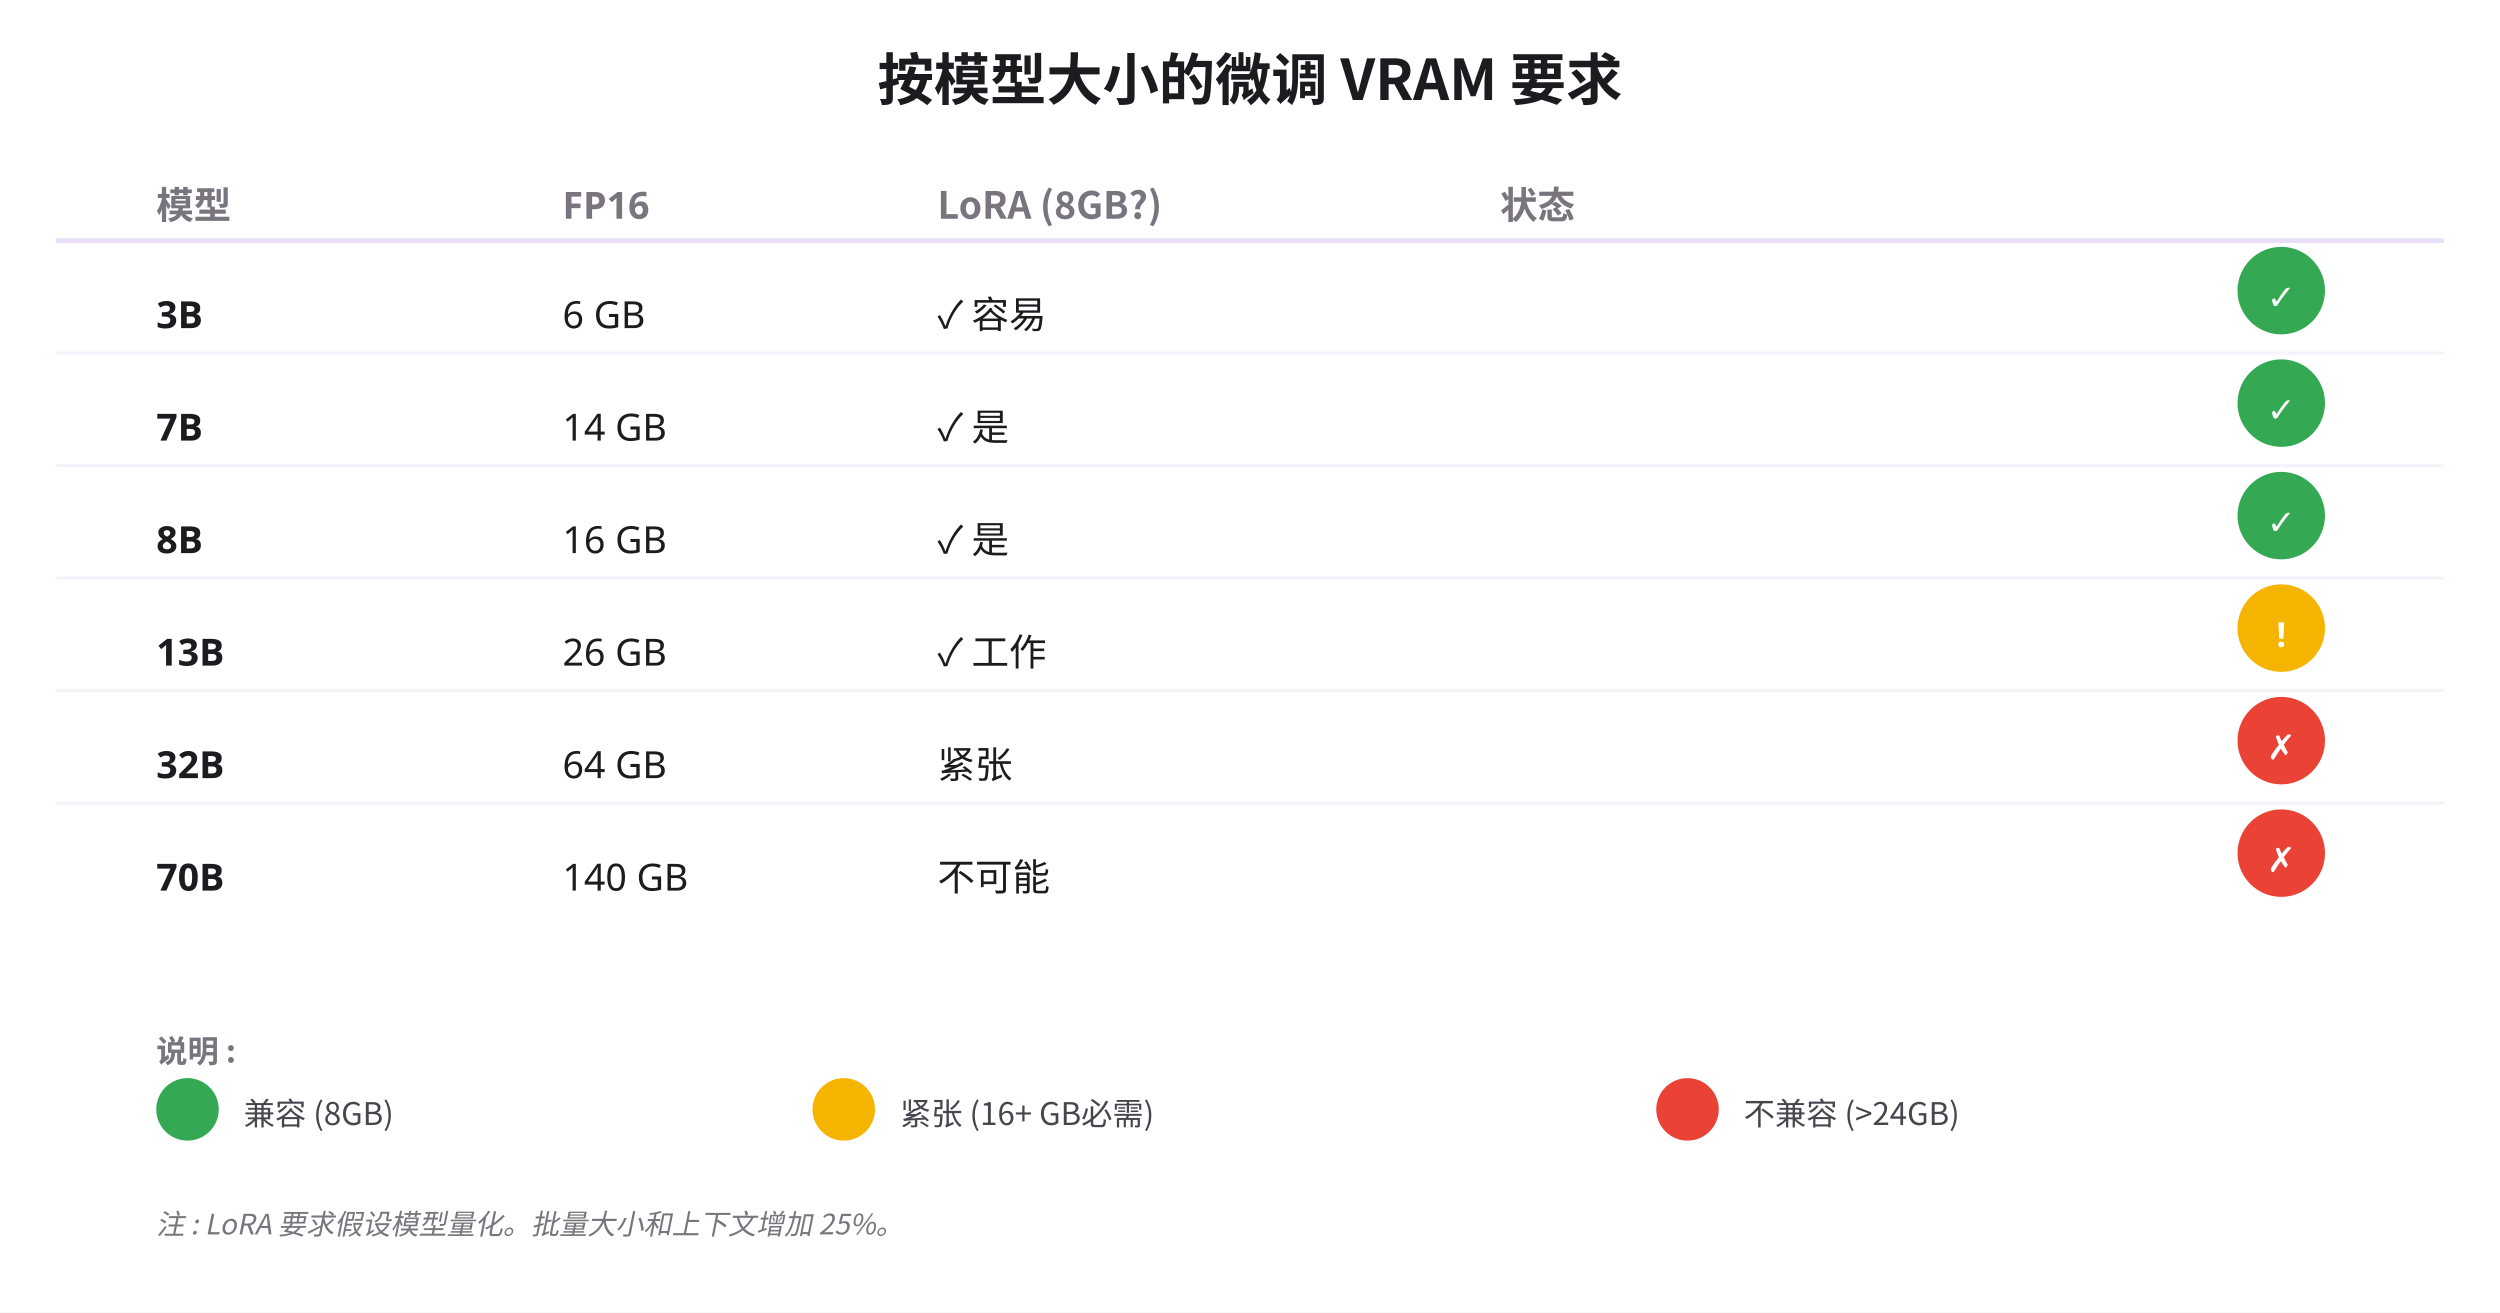
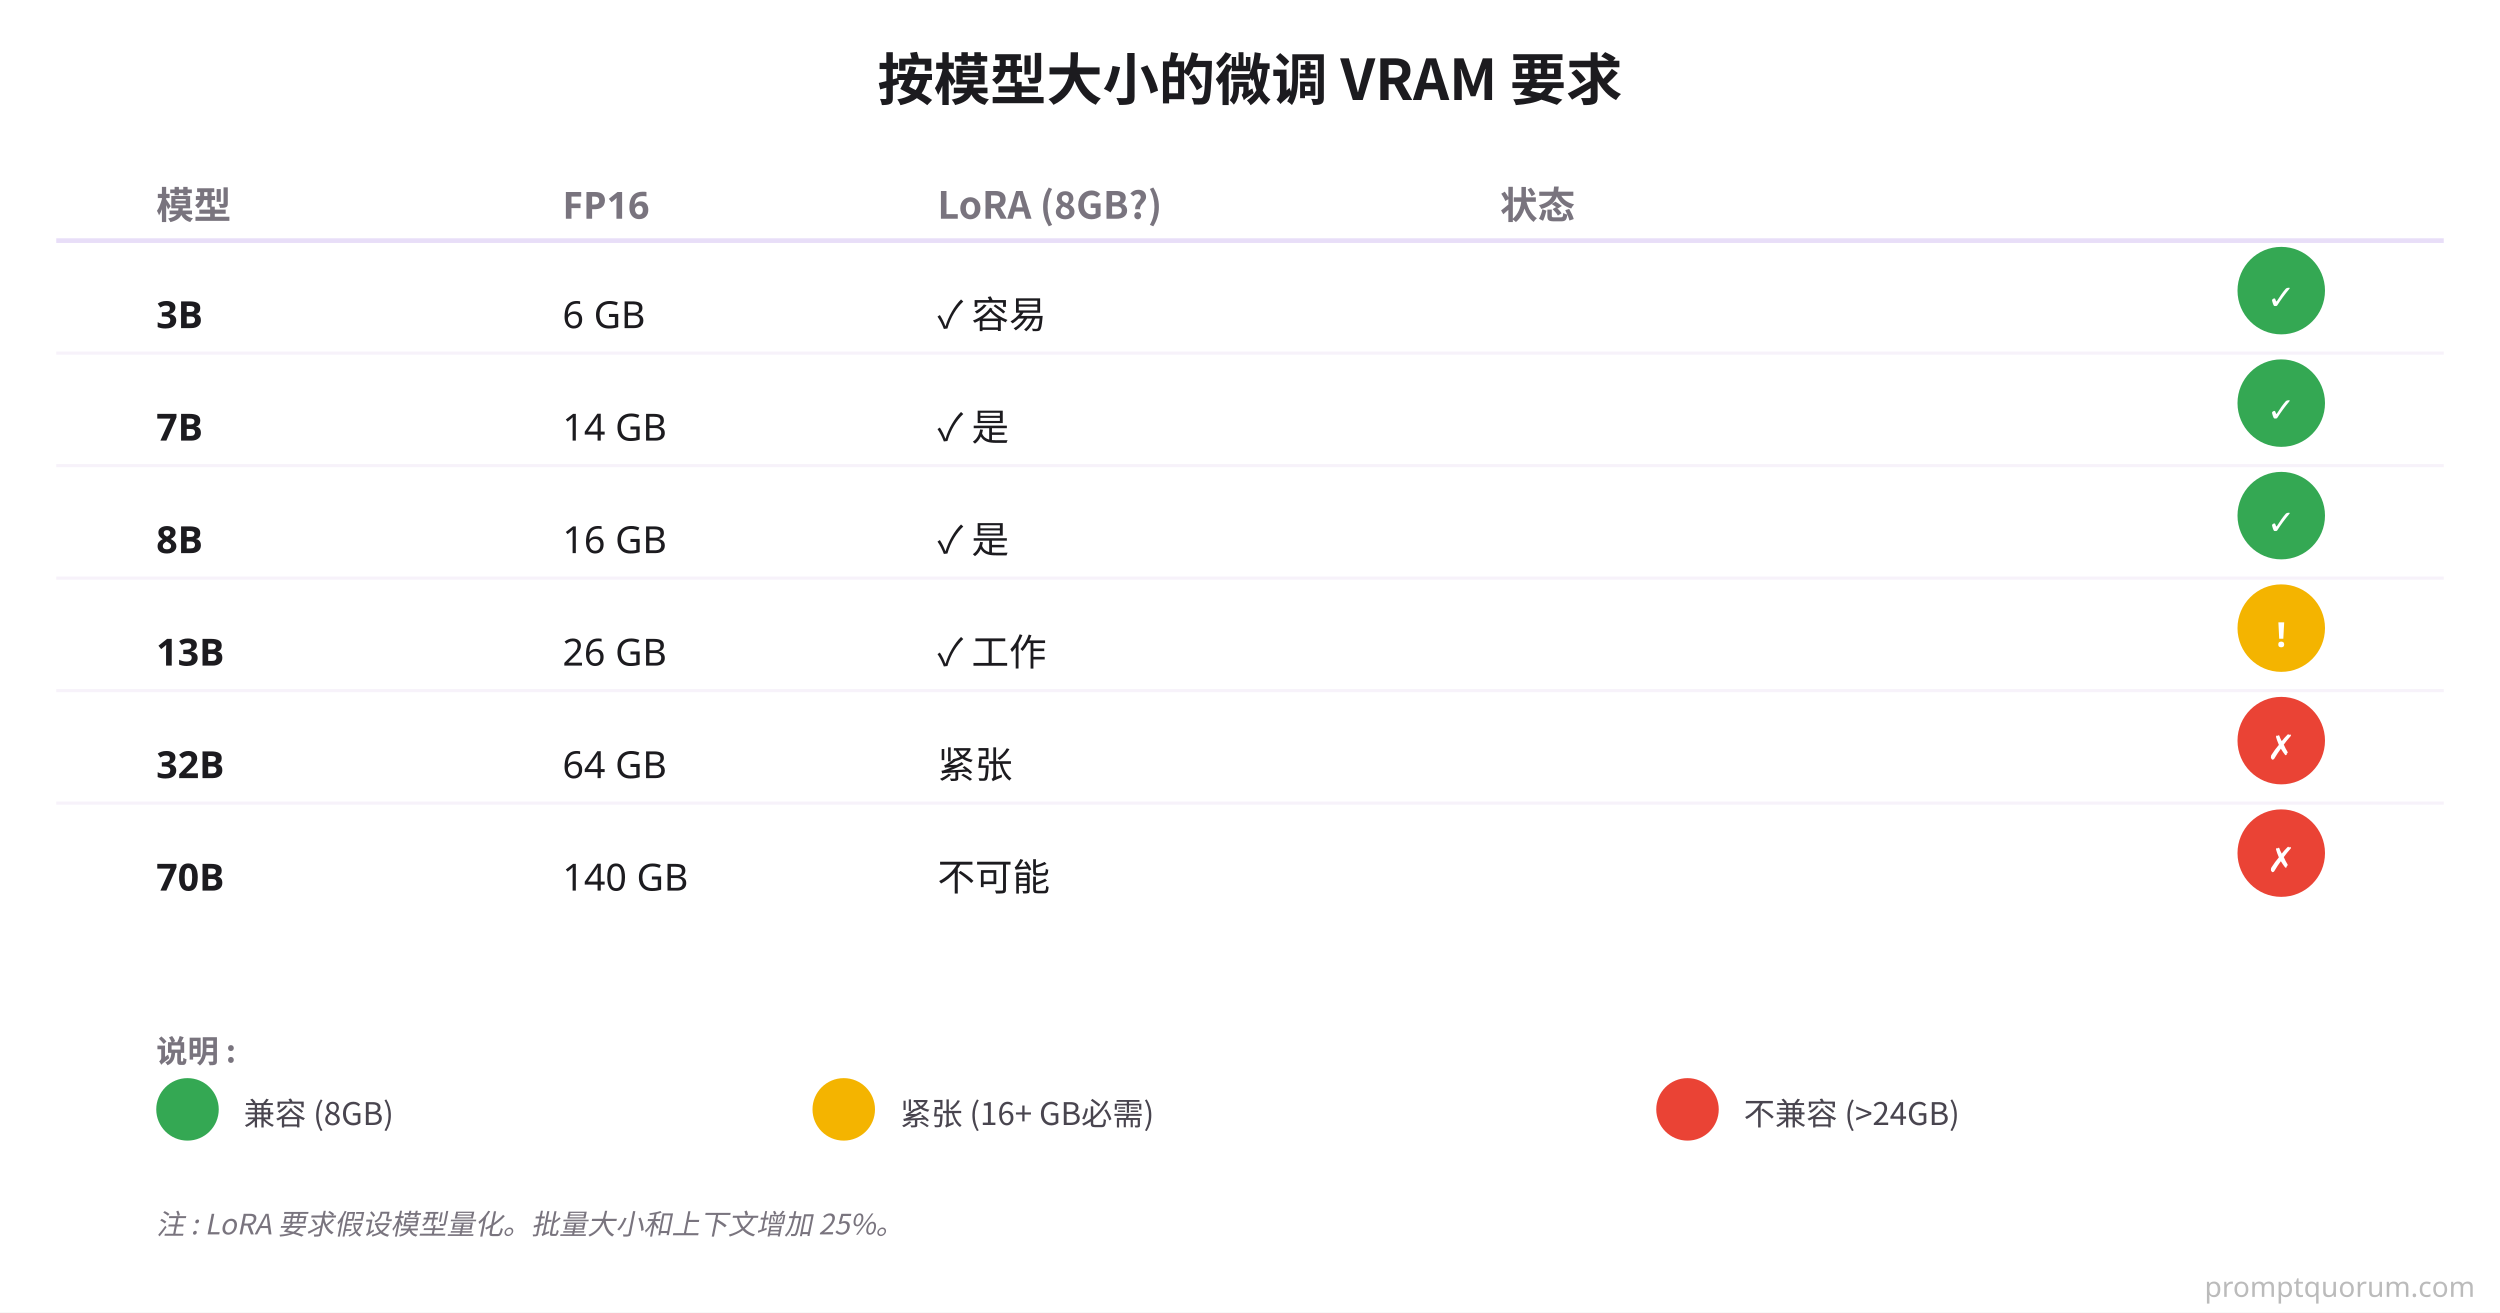
<svg xmlns="http://www.w3.org/2000/svg" viewBox="0 0 800 420">
  <rect width="800" height="420" fill="#FFFFFF" />
  <text x="400" y="32" font-size="18" font-weight="700" fill="#1C1B1F" text-anchor="middle" font-family="system-ui, 'Noto Sans CJK SC'">按模型大小的微调 VRAM 要求</text>
  <text x="50" y="70" font-weight="700" fill="#79747E" font-family="system-ui, 'Noto Sans CJK SC'" font-size="12">模型</text>
  <text x="180" y="70" font-weight="700" fill="#79747E" font-family="system-ui" font-size="12">FP16</text>
  <text x="300" y="70" font-weight="700" fill="#79747E" font-family="system-ui, 'Noto Sans CJK SC'" font-size="12">LoRA (8GB?)</text>
  <text x="480" y="70" font-weight="700" fill="#79747E" font-family="system-ui, 'Noto Sans CJK SC'" font-size="12">状态</text>
  <line x1="18" y1="77" x2="782" y2="77" stroke="#E8DEF8" stroke-width="1.5" />
  <text x="50" y="105" font-weight="600" fill="#1C1B1F" font-family="'SF Mono', Monaco" font-size="12">3B</text>
  <text x="180" y="105" font-size="12" fill="#1C1B1F" font-family="'SF Mono', Monaco">6 GB</text>
  <text x="300" y="105" font-size="12" fill="#1C1B1F" font-family="system-ui, 'Noto Sans CJK SC'">✓ 容易</text>
  <circle cx="730" cy="93" r="14" fill="#34A853" />
  <text x="730" y="99" font-size="11" font-weight="700" fill="#FFFFFF" text-anchor="middle" font-family="system-ui">✓</text>
  <line x1="18" y1="113" x2="782" y2="113" stroke="#F7F2FA" stroke-width="1" />
  <text x="50" y="141" font-weight="600" fill="#1C1B1F" font-family="'SF Mono', Monaco" font-size="12">7B</text>
  <text x="180" y="141" font-size="12" fill="#1C1B1F" font-family="'SF Mono', Monaco">14 GB</text>
  <text x="300" y="141" font-size="12" fill="#1C1B1F" font-family="system-ui, 'Noto Sans CJK SC'">✓ 是</text>
  <circle cx="730" cy="129" r="14" fill="#34A853" />
  <text x="730" y="135" font-size="11" font-weight="700" fill="#FFFFFF" text-anchor="middle" font-family="system-ui">✓</text>
  <line x1="18" y1="149" x2="782" y2="149" stroke="#F7F2FA" stroke-width="1" />
  <text x="50" y="177" font-weight="600" fill="#1C1B1F" font-family="'SF Mono', Monaco" font-size="12">8B</text>
  <text x="180" y="177" font-size="12" fill="#1C1B1F" font-family="'SF Mono', Monaco">16 GB</text>
  <text x="300" y="177" font-size="12" fill="#1C1B1F" font-family="system-ui, 'Noto Sans CJK SC'">✓ 是</text>
  <circle cx="730" cy="165" r="14" fill="#34A853" />
  <text x="730" y="171" font-size="11" font-weight="700" fill="#FFFFFF" text-anchor="middle" font-family="system-ui">✓</text>
  <line x1="18" y1="185" x2="782" y2="185" stroke="#F7F2FA" stroke-width="1" />
  <text x="50" y="213" font-weight="600" fill="#1C1B1F" font-family="'SF Mono', Monaco" font-size="12">13B</text>
  <text x="180" y="213" font-size="12" fill="#1C1B1F" font-family="'SF Mono', Monaco">26 GB</text>
  <text x="300" y="213" font-size="12" fill="#1C1B1F" font-family="system-ui, 'Noto Sans CJK SC'">✓ 工作</text>
  <circle cx="730" cy="201" r="14" fill="#F4B400" />
  <text x="730" y="207" font-size="11" font-weight="700" fill="#FFFFFF" text-anchor="middle" font-family="system-ui">!</text>
  <line x1="18" y1="221" x2="782" y2="221" stroke="#F7F2FA" stroke-width="1" />
  <text x="50" y="249" font-weight="600" fill="#1C1B1F" font-family="'SF Mono', Monaco" font-size="12">32B</text>
  <text x="180" y="249" font-size="12" fill="#1C1B1F" font-family="'SF Mono', Monaco">64 GB</text>
  <text x="300" y="249" font-size="12" fill="#1C1B1F" font-family="system-ui, 'Noto Sans CJK SC'">紧张</text>
  <circle cx="730" cy="237" r="14" fill="#EA4335" />
  <text x="730" y="243" font-size="11" font-weight="700" fill="#FFFFFF" text-anchor="middle" font-family="system-ui">✗</text>
  <line x1="18" y1="257" x2="782" y2="257" stroke="#F7F2FA" stroke-width="1" />
  <text x="50" y="285" font-weight="600" fill="#1C1B1F" font-family="'SF Mono', Monaco" font-size="12">70B</text>
  <text x="180" y="285" font-size="12" fill="#1C1B1F" font-family="'SF Mono', Monaco">140 GB</text>
  <text x="300" y="285" font-size="12" fill="#1C1B1F" font-family="system-ui, 'Noto Sans CJK SC'">不可能</text>
  <circle cx="730" cy="273" r="14" fill="#EA4335" />
  <text x="730" y="279" font-size="11" font-weight="700" fill="#FFFFFF" text-anchor="middle" font-family="system-ui">✗</text>
  <text x="50" y="340" font-size="10" font-weight="600" fill="#79747E" font-family="system-ui, 'Noto Sans CJK SC'">说明 :</text>
  <circle cx="60" cy="355" r="10" fill="#34A853" />
  <text x="78" y="360" font-size="10" fill="#49454F" font-family="system-ui, 'Noto Sans CJK SC'">兼容 (8GB)</text>
  <circle cx="270" cy="355" r="10" fill="#F4B400" />
  <text x="288" y="360" font-size="10" fill="#49454F" font-family="system-ui, 'Noto Sans CJK SC'">紧张 (16+ GB必需)</text>
  <circle cx="540" cy="355" r="10" fill="#EA4335" />
  <text x="558" y="360" font-size="10" fill="#49454F" font-family="system-ui, 'Noto Sans CJK SC'">不兼容 (&gt;24GB)</text>
  <text x="50" y="395" font-size="9" fill="#79747E" font-family="system-ui, 'Noto Sans CJK SC'" font-style="italic">注 : LoRA 要求假设模型量化。批量大小和上下文增加 25%。</text>
+   <text x="792" y="415" font-family="system-ui,sans-serif" font-size="9" fill="#BBBBBB" text-anchor="end">promptquorum.com</text>
</svg>
